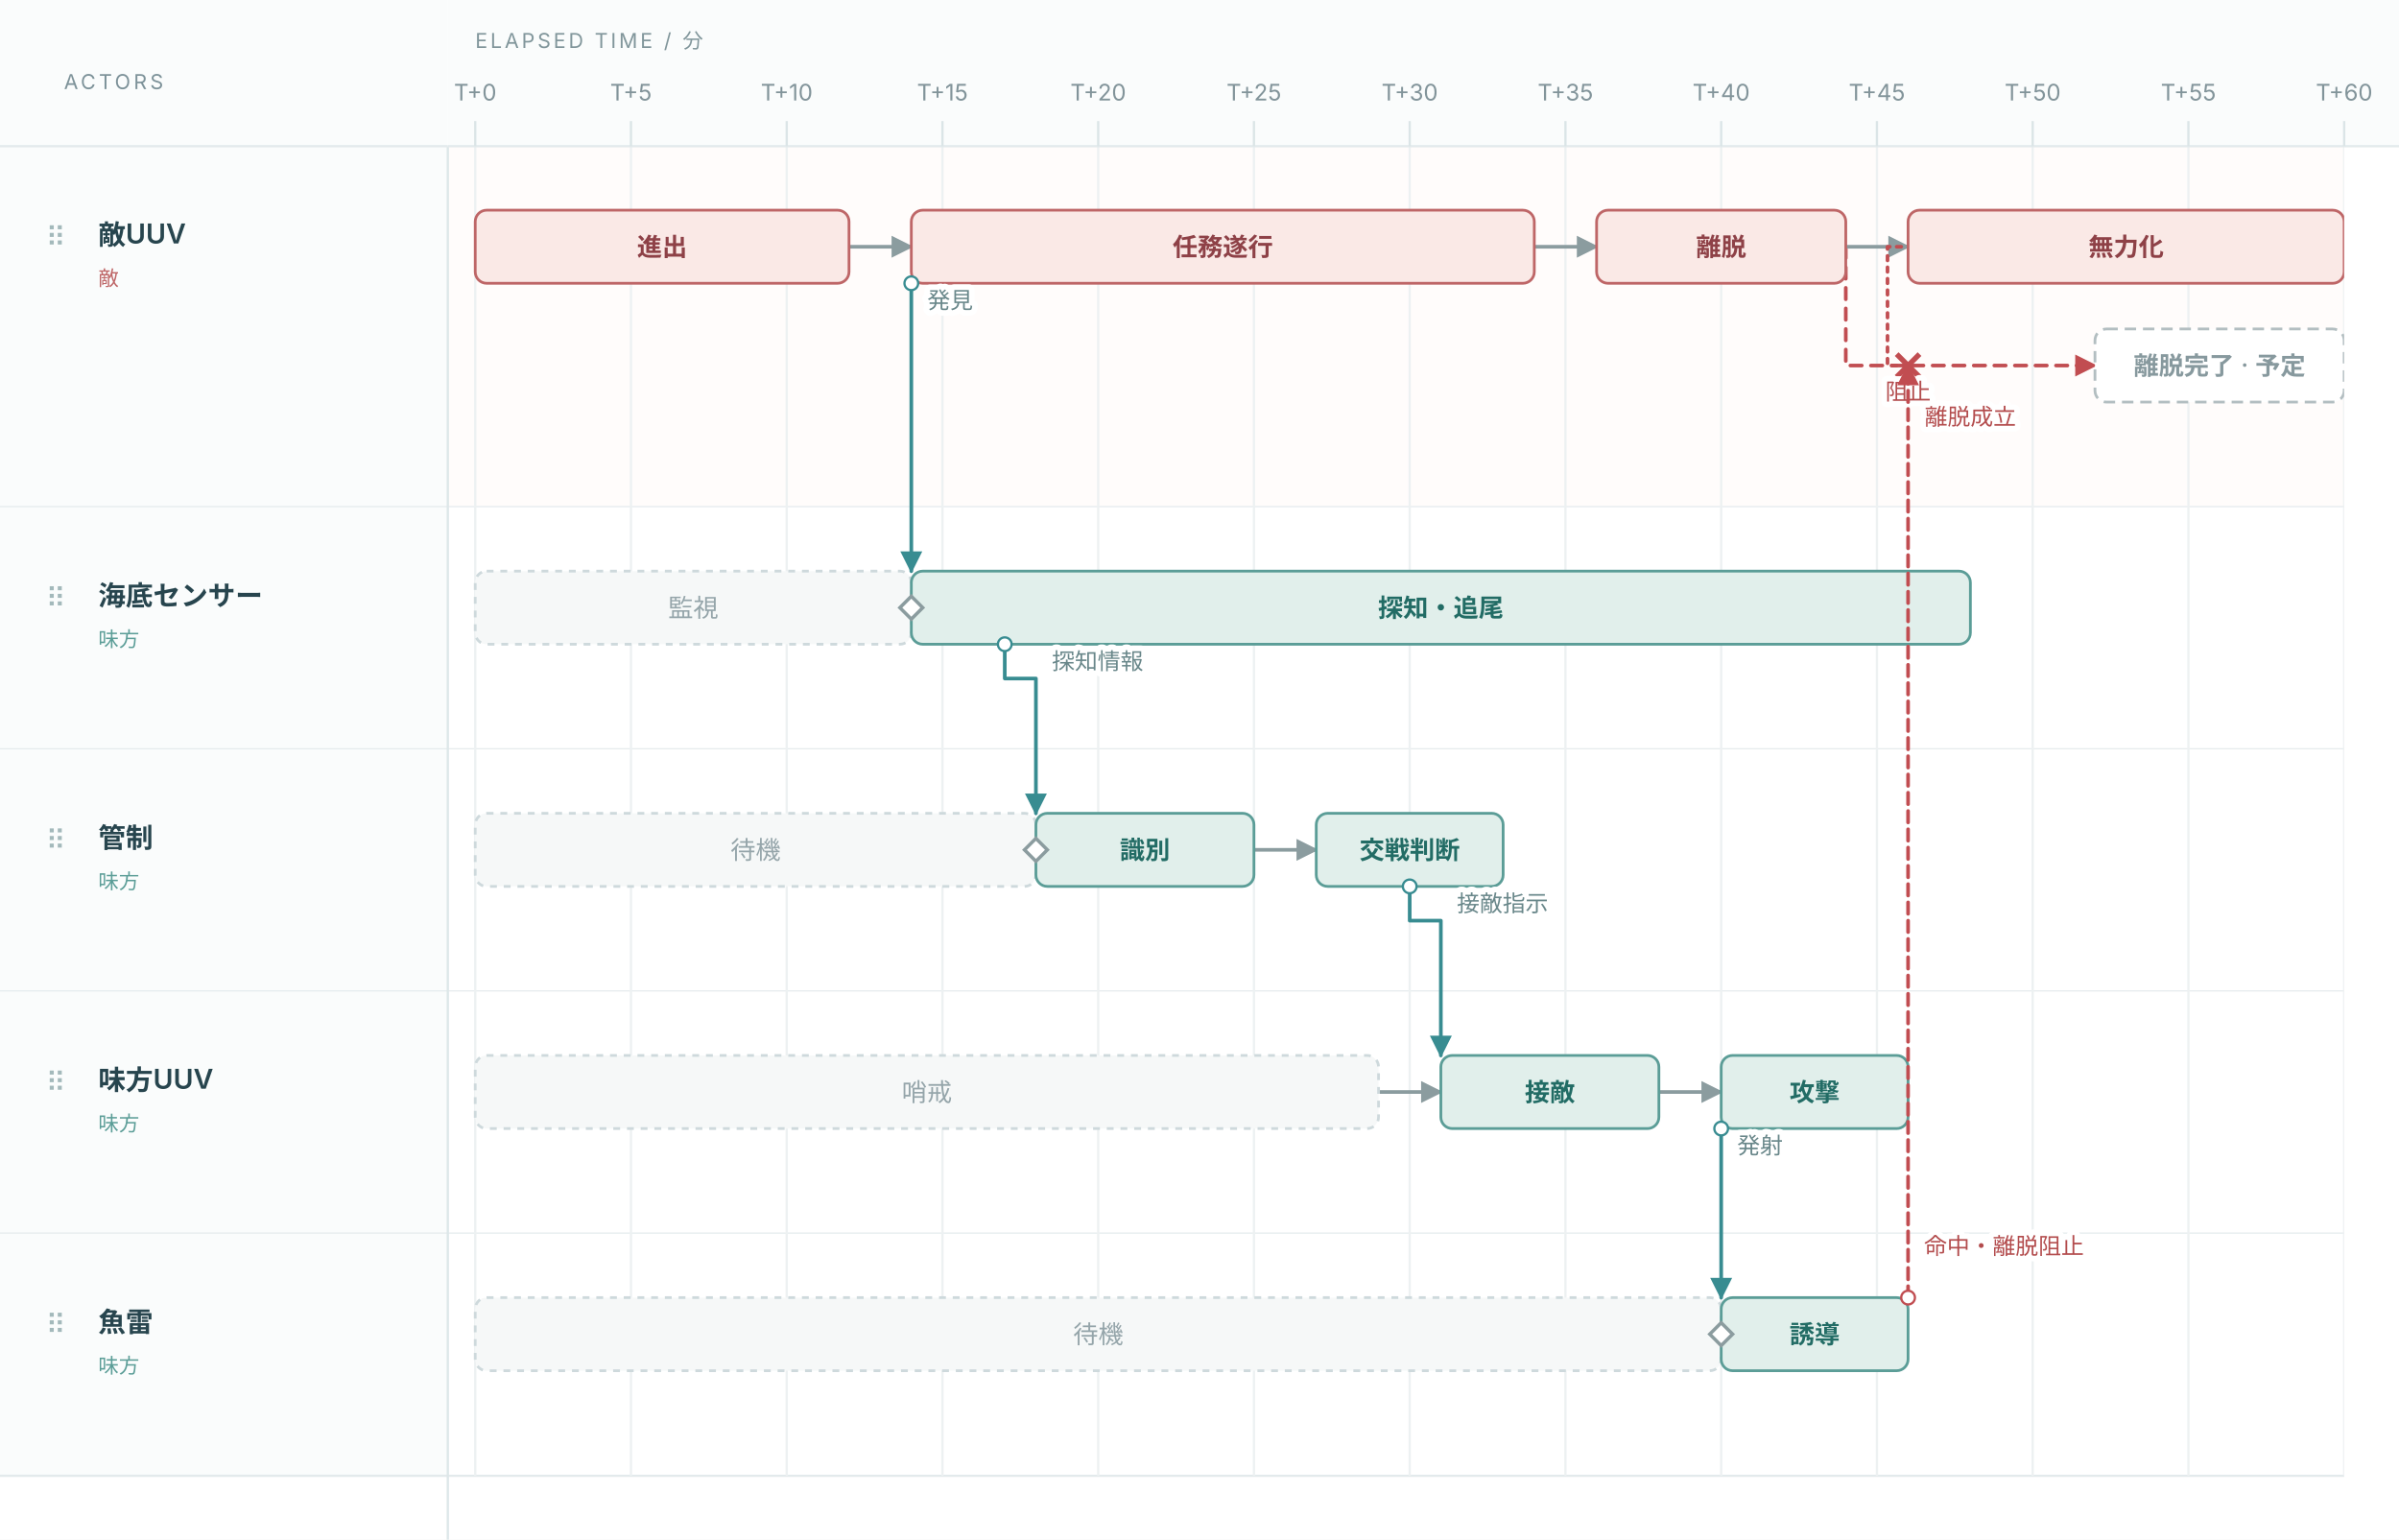
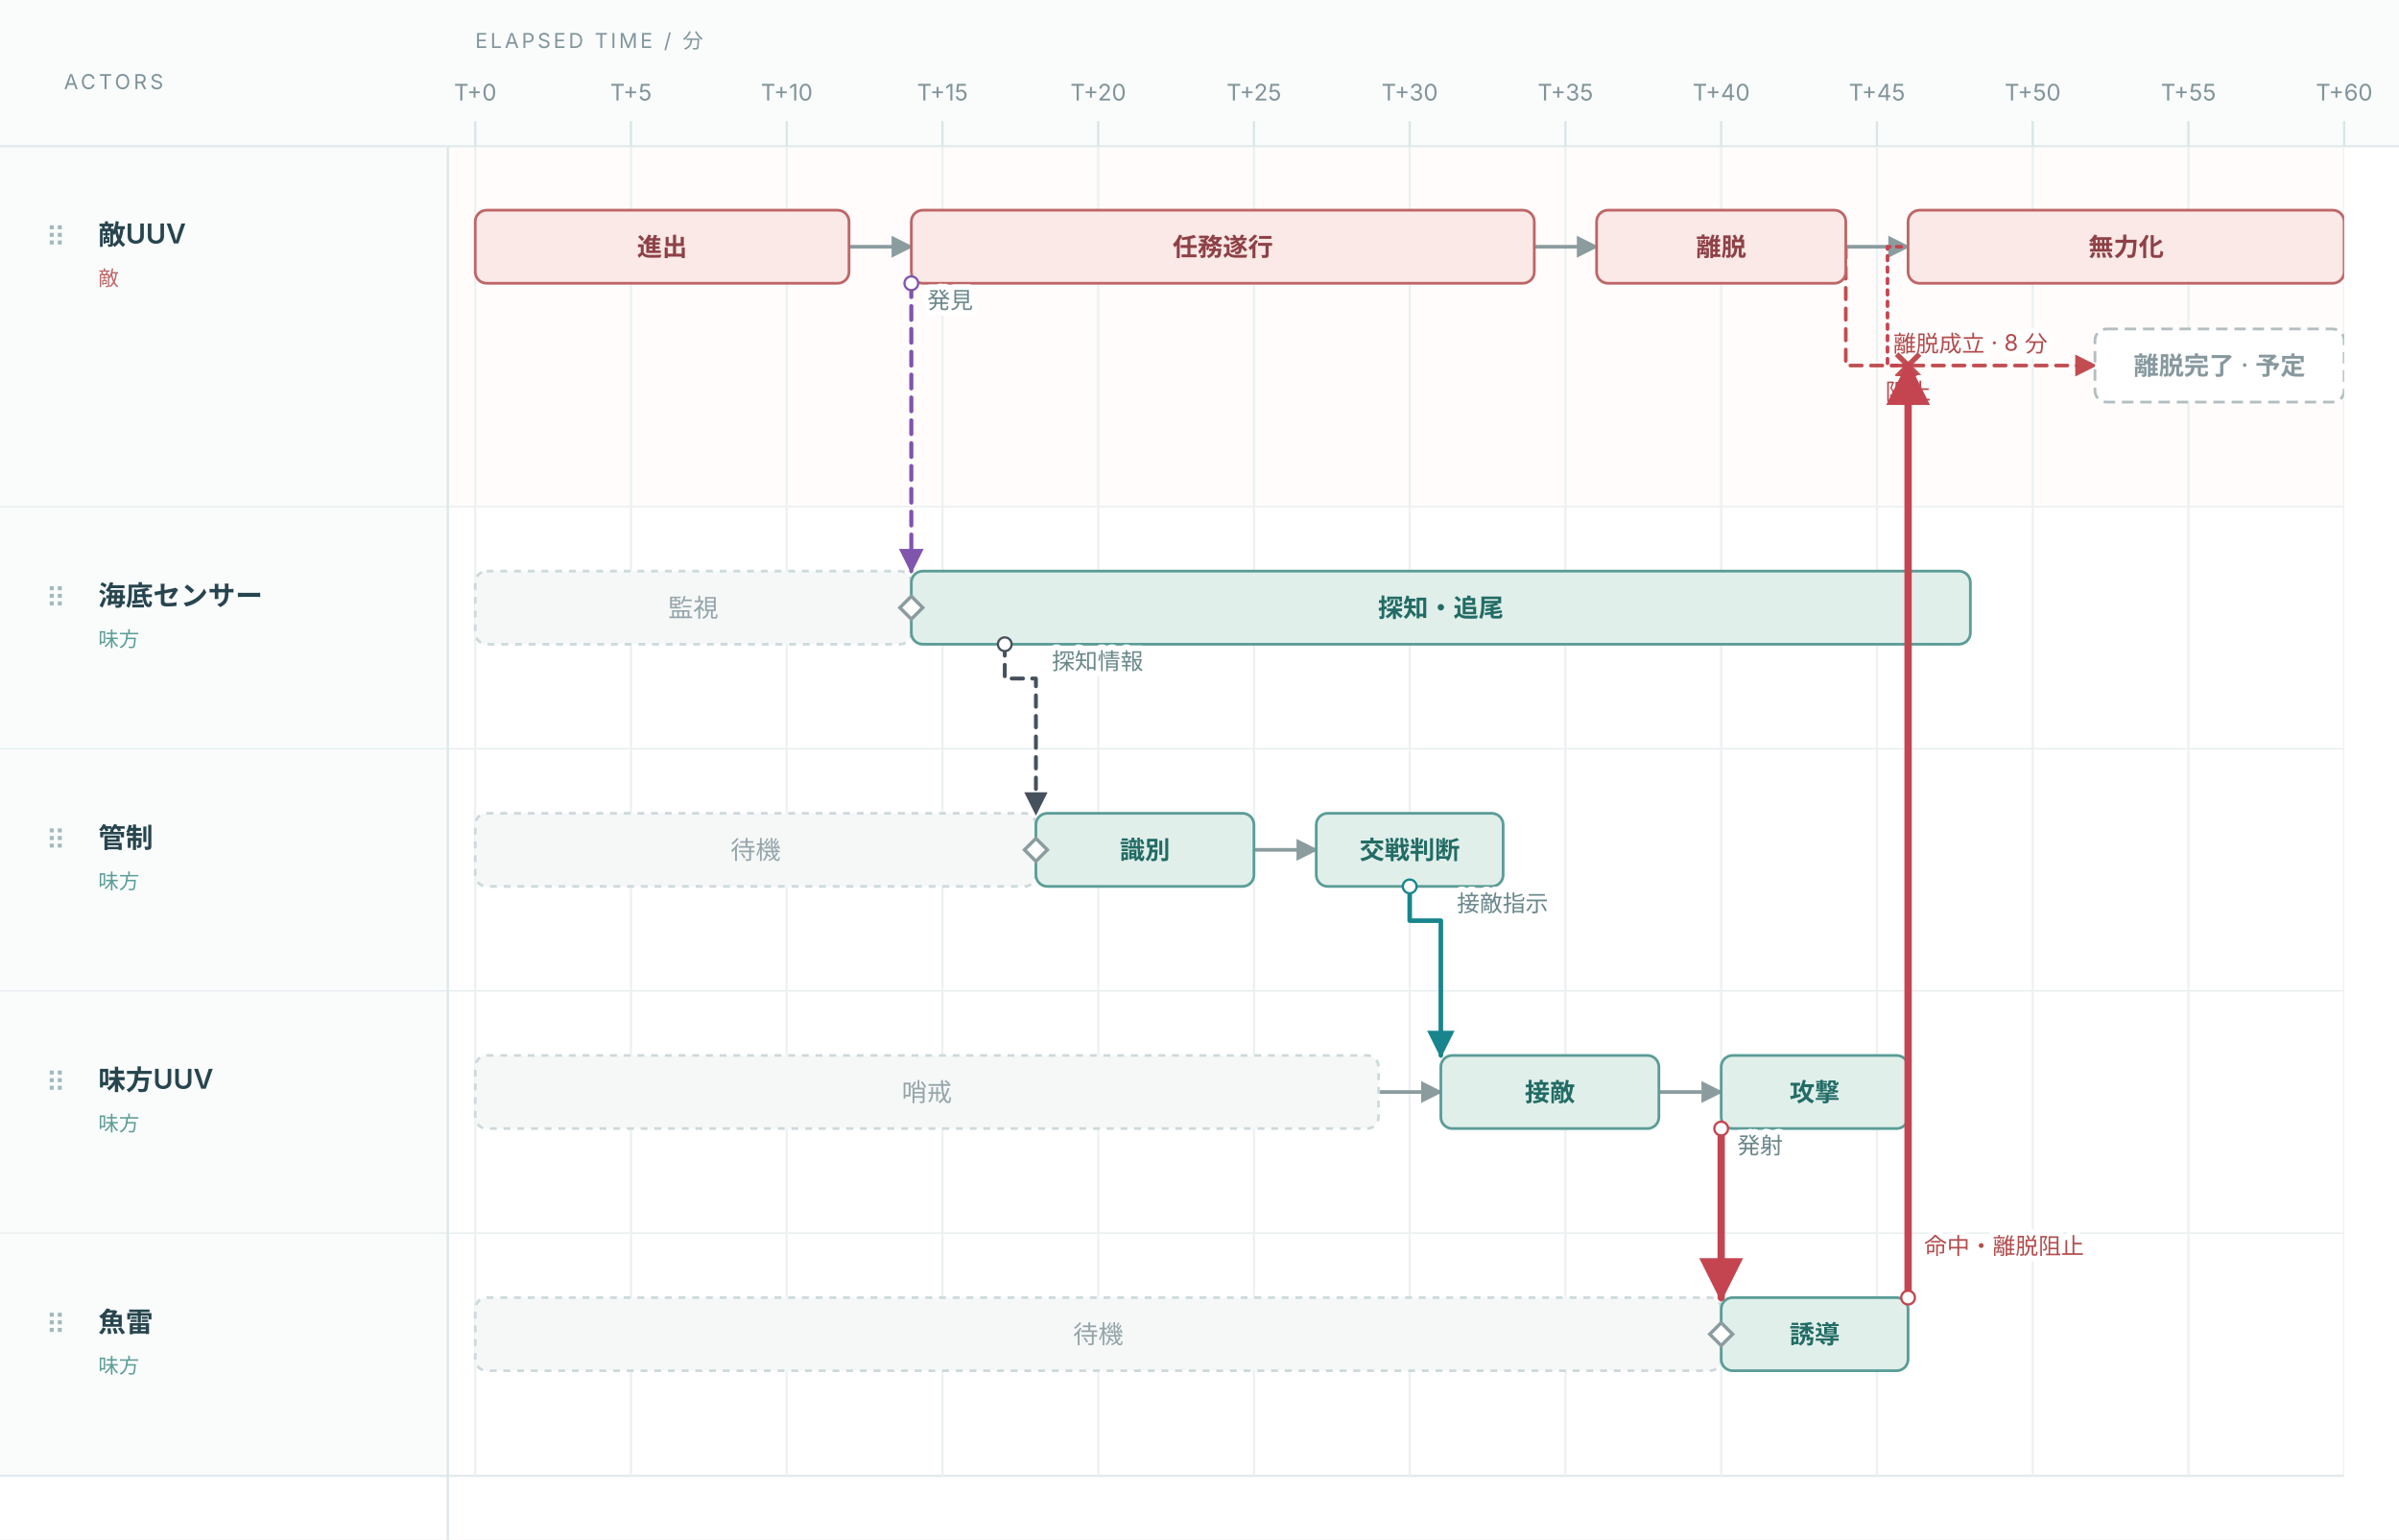
- <svg xmlns="http://www.w3.org/2000/svg" id="timeline" role="img" aria-label="Mission State Timeline" width="1050" height="674" viewBox="0 0 1050 674">
+ <svg xmlns="http://www.w3.org/2000/svg" id="timeline" role="img" aria-label="Mission State Timeline" data-view="mission" width="1050" height="674" viewBox="0 0 1050 674">
  <style>
    text{font-family:Inter,"Segoe UI","Noto Sans JP",sans-serif}.grid{stroke:#edf1f2;stroke-width:1}.tick{fill:#82949a;font-size:10px}.rowline{stroke:#e3eaec;stroke-width:1}.state{cursor:grab}.state:active{cursor:grabbing}.state .body{stroke-width:1.2}.state.selected .body{stroke:#087f80;stroke-width:2.4}.state:hover .body{stroke-width:2}.state text{pointer-events:none}.state .resize{cursor:ew-resize;fill:#fff;fill-opacity:0}.state .handle-line{stroke:#69948d;opacity:0;pointer-events:none}.state:hover .handle-line,.state.selected .handle-line{opacity:1}.port{fill:white;stroke:#087f80;stroke-width:1.5;opacity:.6;cursor:crosshair}.state:hover .port,.state.selected .port,.link-mode .port{opacity:1}.edge{cursor:pointer}.edge .hit{stroke:transparent;stroke-width:13;fill:none}.edge .line{fill:none;stroke-linejoin:round;stroke-linecap:round;stroke-width:1.6}.edge.selected .line{stroke-width:3}.edge:hover .line{stroke-width:2.6}.edge-label{font-size:10px;paint-order:stroke;stroke:#fff;stroke-width:5;stroke-linejoin:round;fill:#69878a}.edge.block .edge-label{fill:#b34c4d}.dimmed{opacity:.17}.actor-label{cursor:grab}.actor-label text{pointer-events:none}.actor-label:hover .actor-bg{fill:#edf5f3}.actor-label.selected .actor-bg{fill:#e4f1ec}.actor-label .actor-name{font-size:12px;fill:#27454e;font-weight:600}.blocked-cross{stroke:#c14d51;stroke-width:2.3;fill:none}.pending-ring{fill:none;stroke:#098784;stroke-width:2;stroke-dasharray:4 3}.drop-indicator{stroke:#087f80;stroke-width:3}.export-hide{display:none}
  </style>
  <defs>
    <marker id="arrow-gray" viewBox="0 0 10 10" refX="9" refY="5" markerWidth="6" markerHeight="6" orient="auto-start-reverse">
      <path d="M 0 0 L 10 5 L 0 10 z" fill="#8b9c9f" />
    </marker>
    <marker id="arrow-teal" viewBox="0 0 10 10" refX="9" refY="5" markerWidth="6" markerHeight="6" orient="auto-start-reverse">
      <path d="M 0 0 L 10 5 L 0 10 z" fill="#388c91" />
    </marker>
    <marker id="arrow-red" viewBox="0 0 10 10" refX="9" refY="5" markerWidth="6" markerHeight="6" orient="auto-start-reverse">
      <path d="M 0 0 L 10 5 L 0 10 z" fill="#c14d51" />
    </marker>
  </defs>
  <rect width="1050" height="674" fill="white" />
  <defs>
    <clipPath id="plot-clip">
      <rect x="196" y="64" width="830" height="610" />
    </clipPath>
  </defs>
  <g id="plot" clip-path="url(#plot-clip)">
+     <defs>
+       <marker id="arrow-detection" viewBox="0 0 10 10" refX="9" refY="5" markerWidth="6" markerHeight="6" orient="auto">
+         <path d="M 0 0 L 10 5 L 0 10 z" fill="#8056ad" />
+       </marker>
+       <marker id="arrow-observation" viewBox="0 0 10 10" refX="9" refY="5" markerWidth="6" markerHeight="6" orient="auto">
+         <path d="M 0 0 L 10 5 L 0 10 z" fill="#8056ad" />
+       </marker>
+       <marker id="arrow-command" viewBox="0 0 10 10" refX="9" refY="5" markerWidth="6" markerHeight="6" orient="auto">
+         <path d="M 0 0 L 10 5 L 0 10 z" fill="#18858c" />
+       </marker>
+       <marker id="arrow-information" viewBox="0 0 10 10" refX="9" refY="5" markerWidth="6" markerHeight="6" orient="auto">
+         <path d="M 0 0 L 10 5 L 0 10 z" fill="#46515e" />
+       </marker>
+       <marker id="arrow-support" viewBox="0 0 10 10" refX="9" refY="5" markerWidth="6" markerHeight="6" orient="auto">
+         <path d="M 0 0 L 10 5 L 0 10 z" fill="#18858c" />
+       </marker>
+       <marker id="arrow-attack" viewBox="0 0 10 10" refX="9" refY="5" markerWidth="6" markerHeight="6" orient="auto">
+         <path d="M 0 0 L 10 5 L 0 10 z" fill="#c44550" />
+       </marker>
+       <marker id="arrow-interference" viewBox="0 0 10 10" refX="9" refY="5" markerWidth="6" markerHeight="6" orient="auto">
+         <path d="M 0 0 L 10 5 L 0 10 z" fill="#c44550" />
+       </marker>
+     </defs>
    <rect data-row="enemy" x="196" y="64" width="854" height="158" fill="#fffcfb" />
    <line class="rowline" x1="0" y1="222" x2="1050" y2="222" />
    <rect data-row="sensor" x="196" y="222" width="854" height="106" fill="#fff" />
    <line class="rowline" x1="0" y1="328" x2="1050" y2="328" />
    <rect data-row="control" x="196" y="328" width="854" height="106" fill="#fff" />
    <line class="rowline" x1="0" y1="434" x2="1050" y2="434" />
    <rect data-row="uuv" x="196" y="434" width="854" height="106" fill="#fff" />
    <line class="rowline" x1="0" y1="540" x2="1050" y2="540" />
    <rect data-row="torpedo" x="196" y="540" width="854" height="106" fill="#fff" />
    <line class="rowline" x1="0" y1="646" x2="1050" y2="646" />
    <line class="grid" x1="208" y1="64" x2="208" y2="646" />
    <line class="grid" x1="276.167" y1="64" x2="276.167" y2="646" />
    <line class="grid" x1="344.333" y1="64" x2="344.333" y2="646" />
    <line class="grid" x1="412.5" y1="64" x2="412.5" y2="646" />
    <line class="grid" x1="480.667" y1="64" x2="480.667" y2="646" />
    <line class="grid" x1="548.833" y1="64" x2="548.833" y2="646" />
    <line class="grid" x1="617" y1="64" x2="617" y2="646" />
    <line class="grid" x1="685.167" y1="64" x2="685.167" y2="646" />
    <line class="grid" x1="753.333" y1="64" x2="753.333" y2="646" />
    <line class="grid" x1="821.5" y1="64" x2="821.5" y2="646" />
    <line class="grid" x1="889.667" y1="64" x2="889.667" y2="646" />
    <line class="grid" x1="957.833" y1="64" x2="957.833" y2="646" />
    <line class="grid" x1="1026" y1="64" x2="1026" y2="646" />
    <g data-type="transition" data-id="et1" class="edge">
      <path class="hit" d="M 371.6 108 V 108 H 398.867" />
      <path class="line" d="M 371.6 108 V 108 H 398.867" stroke="#8b9c9f" marker-end="url(#arrow-gray)" />
    </g>
    <g data-type="transition" data-id="et2" class="edge">
      <path class="hit" d="M 671.533 108 V 108 H 698.8" />
      <path class="line" d="M 671.533 108 V 108 H 698.8" stroke="#8b9c9f" marker-end="url(#arrow-gray)" />
    </g>
    <g data-type="transition" data-id="escape" class="edge block">
      <path class="hit" d="M 807.867 108 V 160 H 916.933" />
      <path class="line" d="M 807.867 108 V 160 H 916.933" stroke="#c14d51" stroke-dasharray="5 4" marker-end="url(#arrow-red)" />
-       <text class="edge-label" x="862.4" y="186" text-anchor="middle">離脱成立</text>
+       <text class="edge-label" x="862.4" y="154" text-anchor="middle">離脱成立 · 8 分</text>
      <path class="blocked-cross" d="M 830.133 155 l 10 10 M 840.133 155 l -10 10" />
      <text class="edge-label" x="835.133" y="175" text-anchor="middle">阻止</text>
    </g>
    <g data-type="transition" data-id="disabled" class="edge">
      <path class="hit" d="M 807.867 108 V 108 H 835.133" />
      <path class="line" d="M 807.867 108 V 108 H 835.133" stroke="#8b9c9f" marker-end="url(#arrow-gray)" />
    </g>
    <g data-type="transition" data-id="st1" class="edge">
      <path class="hit" d="M 398.867 266 V 266 H 398.867" />
      <path class="line" d="M 398.867 266 V 266 H 398.867" stroke="#8b9c9f" marker-end="url(#arrow-gray)" />
    </g>
    <g data-type="transition" data-id="ct1" class="edge">
      <path class="hit" d="M 453.4 372 V 372 H 453.4" />
      <path class="line" d="M 453.4 372 V 372 H 453.4" stroke="#8b9c9f" marker-end="url(#arrow-gray)" />
    </g>
    <g data-type="transition" data-id="ct2" class="edge">
      <path class="hit" d="M 548.833 372 V 372 H 576.1" />
      <path class="line" d="M 548.833 372 V 372 H 576.1" stroke="#8b9c9f" marker-end="url(#arrow-gray)" />
    </g>
    <g data-type="transition" data-id="ut1" class="edge">
      <path class="hit" d="M 603.367 478 V 478 H 630.633" />
      <path class="line" d="M 603.367 478 V 478 H 630.633" stroke="#8b9c9f" marker-end="url(#arrow-gray)" />
    </g>
    <g data-type="transition" data-id="ut2" class="edge">
      <path class="hit" d="M 726.067 478 V 478 H 753.333" />
      <path class="line" d="M 726.067 478 V 478 H 753.333" stroke="#8b9c9f" marker-end="url(#arrow-gray)" />
    </g>
    <g data-type="transition" data-id="tt1" class="edge">
      <path class="hit" d="M 753.333 584 V 584 H 753.333" />
      <path class="line" d="M 753.333 584 V 584 H 753.333" stroke="#8b9c9f" marker-end="url(#arrow-gray)" />
    </g>
    <g class="state" data-type="state" data-id="e1">
      <defs>
        <clipPath id="clip-0">
          <rect x="213" y="92" width="153.6" height="32" />
        </clipPath>
      </defs>
      <rect class="body" x="208" y="92" width="163.6" height="32" rx="5" fill="#fae9e6" stroke="#be6667" />
      <text x="289.8" y="112" text-anchor="middle" fill="#8e4147" font-size="11" font-weight="550" clip-path="url(#clip-0)">進出</text>
    </g>
    <g class="state" data-type="state" data-id="e2">
      <defs>
        <clipPath id="clip-1">
          <rect x="403.867" y="92" width="262.667" height="32" />
        </clipPath>
      </defs>
      <rect class="body" x="398.867" y="92" width="272.667" height="32" rx="5" fill="#fae9e6" stroke="#be6667" />
      <text x="535.2" y="112" text-anchor="middle" fill="#8e4147" font-size="11" font-weight="550" clip-path="url(#clip-1)">任務遂行</text>
    </g>
    <g class="state" data-type="state" data-id="e3">
      <defs>
        <clipPath id="clip-2">
          <rect x="703.8" y="92" width="99.067" height="32" />
        </clipPath>
      </defs>
      <rect class="body" x="698.8" y="92" width="109.067" height="32" rx="5" fill="#fae9e6" stroke="#be6667" />
      <text x="753.333" y="112" text-anchor="middle" fill="#8e4147" font-size="11" font-weight="550" clip-path="url(#clip-2)">離脱</text>
    </g>
    <g class="state" data-type="state" data-id="e4">
      <defs>
        <clipPath id="clip-3">
          <rect x="921.933" y="144" width="99.067" height="32" />
        </clipPath>
      </defs>
      <rect class="body" x="916.933" y="144" width="109.067" height="32" rx="5" fill="#fff" stroke="#b3bec1" stroke-dasharray="5 3" />
      <text x="971.467" y="164" text-anchor="middle" fill="#87999e" font-size="11" font-weight="550" clip-path="url(#clip-3)">離脱完了 · 予定</text>
    </g>
    <g class="state" data-type="state" data-id="e5">
      <defs>
        <clipPath id="clip-4">
          <rect x="840.133" y="92" width="180.867" height="32" />
        </clipPath>
      </defs>
      <rect class="body" x="835.133" y="92" width="190.867" height="32" rx="5" fill="#fae9e6" stroke="#be6667" />
      <text x="930.567" y="112" text-anchor="middle" fill="#8e4147" font-size="11" font-weight="550" clip-path="url(#clip-4)">無力化</text>
    </g>
    <g class="state" data-type="state" data-id="s1">
      <defs>
        <clipPath id="clip-5">
          <rect x="213" y="250" width="180.867" height="32" />
        </clipPath>
      </defs>
      <rect class="body" x="208" y="250" width="190.867" height="32" rx="5" fill="#f6f8f8" stroke="#ced9dc" stroke-dasharray="3 3" />
      <text x="303.433" y="270" text-anchor="middle" fill="#95a5aa" font-size="11" font-weight="400" clip-path="url(#clip-5)">監視</text>
    </g>
    <g class="state" data-type="state" data-id="s2">
      <defs>
        <clipPath id="clip-6">
          <rect x="403.867" y="250" width="453.533" height="32" />
        </clipPath>
      </defs>
      <rect class="body" x="398.867" y="250" width="463.533" height="32" rx="5" fill="#e1efeb" stroke="#5b9d97" />
      <text x="630.633" y="270" text-anchor="middle" fill="#226c65" font-size="11" font-weight="550" clip-path="url(#clip-6)">探知・追尾</text>
    </g>
    <g class="state" data-type="state" data-id="c1">
      <defs>
        <clipPath id="clip-7">
          <rect x="213" y="356" width="235.4" height="32" />
        </clipPath>
      </defs>
      <rect class="body" x="208" y="356" width="245.4" height="32" rx="5" fill="#f6f8f8" stroke="#ced9dc" stroke-dasharray="3 3" />
      <text x="330.7" y="376" text-anchor="middle" fill="#95a5aa" font-size="11" font-weight="400" clip-path="url(#clip-7)">待機</text>
    </g>
    <g class="state" data-type="state" data-id="c2">
      <defs>
        <clipPath id="clip-8">
          <rect x="458.4" y="356" width="85.433" height="32" />
        </clipPath>
      </defs>
      <rect class="body" x="453.4" y="356" width="95.433" height="32" rx="5" fill="#e1efeb" stroke="#5b9d97" />
      <text x="501.117" y="376" text-anchor="middle" fill="#226c65" font-size="11" font-weight="550" clip-path="url(#clip-8)">識別</text>
    </g>
    <g class="state" data-type="state" data-id="c3">
      <defs>
        <clipPath id="clip-9">
          <rect x="581.1" y="356" width="71.8" height="32" />
        </clipPath>
      </defs>
      <rect class="body" x="576.1" y="356" width="81.8" height="32" rx="5" fill="#e1efeb" stroke="#5b9d97" />
      <text x="617" y="376" text-anchor="middle" fill="#226c65" font-size="11" font-weight="550" clip-path="url(#clip-9)">交戦判断</text>
    </g>
    <g class="state" data-type="state" data-id="u1">
      <defs>
        <clipPath id="clip-10">
          <rect x="213" y="462" width="385.367" height="32" />
        </clipPath>
      </defs>
      <rect class="body" x="208" y="462" width="395.367" height="32" rx="5" fill="#f6f8f8" stroke="#ced9dc" stroke-dasharray="3 3" />
      <text x="405.683" y="482" text-anchor="middle" fill="#95a5aa" font-size="11" font-weight="400" clip-path="url(#clip-10)">哨戒</text>
    </g>
    <g class="state" data-type="state" data-id="u2">
      <defs>
        <clipPath id="clip-11">
          <rect x="635.633" y="462" width="85.433" height="32" />
        </clipPath>
      </defs>
      <rect class="body" x="630.633" y="462" width="95.433" height="32" rx="5" fill="#e1efeb" stroke="#5b9d97" />
      <text x="678.35" y="482" text-anchor="middle" fill="#226c65" font-size="11" font-weight="550" clip-path="url(#clip-11)">接敵</text>
    </g>
    <g class="state" data-type="state" data-id="u3">
      <defs>
        <clipPath id="clip-12">
          <rect x="758.333" y="462" width="71.8" height="32" />
        </clipPath>
      </defs>
      <rect class="body" x="753.333" y="462" width="81.8" height="32" rx="5" fill="#e1efeb" stroke="#5b9d97" />
      <text x="794.233" y="482" text-anchor="middle" fill="#226c65" font-size="11" font-weight="550" clip-path="url(#clip-12)">攻撃</text>
    </g>
    <g class="state" data-type="state" data-id="t1">
      <defs>
        <clipPath id="clip-13">
          <rect x="213" y="568" width="535.333" height="32" />
        </clipPath>
      </defs>
      <rect class="body" x="208" y="568" width="545.333" height="32" rx="5" fill="#f6f8f8" stroke="#ced9dc" stroke-dasharray="3 3" />
      <text x="480.667" y="588" text-anchor="middle" fill="#95a5aa" font-size="11" font-weight="400" clip-path="url(#clip-13)">待機</text>
    </g>
    <g class="state" data-type="state" data-id="t2">
      <defs>
        <clipPath id="clip-14">
          <rect x="758.333" y="568" width="71.8" height="32" />
        </clipPath>
      </defs>
      <rect class="body" x="753.333" y="568" width="81.8" height="32" rx="5" fill="#e1efeb" stroke="#5b9d97" />
      <text x="794.233" y="588" text-anchor="middle" fill="#226c65" font-size="11" font-weight="550" clip-path="url(#clip-14)">誘導</text>
    </g>
    <g data-type="transition" data-id="st1" class="edge">
      <path d="M 398.867 261 l 5 5 -5 5 -5 -5 Z" fill="white" stroke="#8b9c9f" stroke-width="1.5" />
    </g>
    <g data-type="transition" data-id="ct1" class="edge">
      <path d="M 453.4 367 l 5 5 -5 5 -5 -5 Z" fill="white" stroke="#8b9c9f" stroke-width="1.5" />
    </g>
    <g data-type="transition" data-id="tt1" class="edge">
      <path d="M 753.333 579 l 5 5 -5 5 -5 -5 Z" fill="white" stroke="#8b9c9f" stroke-width="1.5" />
    </g>
    <g class="edge" data-type="interaction" data-id="detect">
      <path class="hit" d="M 398.867 124 V 139 H 398.867 V 250" />
-       <path class="line" d="M 398.867 124 V 139 H 398.867 V 250" stroke="#388c91" marker-end="url(#arrow-teal)" />
-       <circle cx="398.867" cy="124" r="3" fill="white" stroke="#388c91" />
-       <text class="edge-label" x="405.867" y="135">発見</text>
+       <path class="line" d="M 398.867 124 V 139 H 398.867 V 250" stroke="#8056ad" stroke-dasharray="6 4" style="stroke-width:1.8" marker-end="url(#arrow-detection)" />
+       <circle cx="398.867" cy="124" r="3" fill="white" stroke="#8056ad" />
+       <text class="edge-label interaction-label" data-full-label="発見" data-short-label="発見" x="405.867" y="135">発見</text>
    </g>
    <g class="edge" data-type="interaction" data-id="report">
      <path class="hit" d="M 439.767 282 V 297 H 453.4 V 356" />
-       <path class="line" d="M 439.767 282 V 297 H 453.4 V 356" stroke="#388c91" marker-end="url(#arrow-teal)" />
-       <circle cx="439.767" cy="282" r="3" fill="white" stroke="#388c91" />
-       <text class="edge-label" x="460.4" y="293">探知情報</text>
+       <path class="line" d="M 439.767 282 V 297 H 453.4 V 356" stroke="#46515e" stroke-dasharray="5 4" style="stroke-width:1.7" marker-end="url(#arrow-information)" />
+       <circle cx="439.767" cy="282" r="3" fill="white" stroke="#46515e" />
+       <text class="edge-label interaction-label" data-full-label="探知情報" data-short-label="探知情報" x="460.4" y="293">探知情報</text>
    </g>
    <g class="edge" data-type="interaction" data-id="order">
      <path class="hit" d="M 617 388 V 403 H 630.633 V 462" />
-       <path class="line" d="M 617 388 V 403 H 630.633 V 462" stroke="#388c91" marker-end="url(#arrow-teal)" />
-       <circle cx="617" cy="388" r="3" fill="white" stroke="#388c91" />
-       <text class="edge-label" x="637.633" y="399">接敵指示</text>
+       <path class="line" d="M 617 388 V 403 H 630.633 V 462" stroke="#18858c" style="stroke-width:2" marker-end="url(#arrow-command)" />
+       <circle cx="617" cy="388" r="3" fill="white" stroke="#18858c" />
+       <text class="edge-label interaction-label" data-full-label="接敵指示" data-short-label="接敵指示" x="637.633" y="399">接敵指示</text>
    </g>
    <g class="edge" data-type="interaction" data-id="launch">
      <path class="hit" d="M 753.333 494 V 509 H 753.333 V 568" />
-       <path class="line" d="M 753.333 494 V 509 H 753.333 V 568" stroke="#388c91" marker-end="url(#arrow-teal)" />
-       <circle cx="753.333" cy="494" r="3" fill="white" stroke="#388c91" />
-       <text class="edge-label" x="760.333" y="505">発射</text>
+       <path class="line" d="M 753.333 494 V 509 H 753.333 V 568" stroke="#c44550" style="stroke-width:3.2" marker-end="url(#arrow-attack)" />
+       <circle cx="753.333" cy="494" r="3" fill="white" stroke="#c44550" />
+       <text class="edge-label interaction-label" data-full-label="発射" data-short-label="発射" x="760.333" y="505">発射</text>
    </g>
    <g class="edge block" data-type="interaction" data-id="hit">
      <path class="hit" d="M 835.133 568 V 553 H 835.133 V 160" />
-       <path class="line" d="M 835.133 568 V 553 H 835.133 V 160" stroke="#c14d51" stroke-dasharray="5 3" marker-end="url(#arrow-red)" />
-       <circle cx="835.133" cy="568" r="3" fill="white" stroke="#c14d51" />
-       <text class="edge-label" x="842.133" y="549">命中・離脱阻止</text>
-       <path class="line" d="M 835.133 160 H 826.133 V 108 H 835.133" stroke="#c14d51" stroke-dasharray="2 3" />
+       <path class="line" d="M 835.133 568 V 553 H 835.133 V 160" stroke="#c44550" style="stroke-width:3.2" marker-end="url(#arrow-attack)" />
+       <circle cx="835.133" cy="568" r="3" fill="white" stroke="#c44550" />
+       <text class="edge-label interaction-label" data-full-label="命中・離脱阻止" data-short-label="命中・離脱阻止" x="842.133" y="549">命中・離脱阻止</text>
+       <path class="line" d="M 835.133 160 H 826.133 V 108 H 835.133" stroke="#c44550" stroke-dasharray="2 3" />
    </g>
  </g>
  <g id="actor-labels">
    <g class="actor-label" data-type="actor" data-id="enemy">
      <rect class="actor-bg" x="0" y="64" width="196" height="158" fill="#fafcfc" />
      <line class="rowline" x1="0" y1="222" x2="196" y2="222" />
      <text x="20" y="108" font-size="12" fill="#a3b9bb">⠿</text>
      <text class="actor-name" x="43" y="107">敵UUV</text>
      <text x="43" y="125" font-size="9" fill="#be6667">敵</text>
    </g>
    <g class="actor-label" data-type="actor" data-id="sensor">
      <rect class="actor-bg" x="0" y="222" width="196" height="106" fill="#fafcfc" />
      <line class="rowline" x1="0" y1="328" x2="196" y2="328" />
      <text x="20" y="266" font-size="12" fill="#a3b9bb">⠿</text>
      <text class="actor-name" x="43" y="265">海底センサー</text>
      <text x="43" y="283" font-size="9" fill="#5b9d97">味方</text>
    </g>
    <g class="actor-label" data-type="actor" data-id="control">
      <rect class="actor-bg" x="0" y="328" width="196" height="106" fill="#fafcfc" />
      <line class="rowline" x1="0" y1="434" x2="196" y2="434" />
      <text x="20" y="372" font-size="12" fill="#a3b9bb">⠿</text>
      <text class="actor-name" x="43" y="371">管制</text>
      <text x="43" y="389" font-size="9" fill="#5b9d97">味方</text>
    </g>
    <g class="actor-label" data-type="actor" data-id="uuv">
      <rect class="actor-bg" x="0" y="434" width="196" height="106" fill="#fafcfc" />
      <line class="rowline" x1="0" y1="540" x2="196" y2="540" />
      <text x="20" y="478" font-size="12" fill="#a3b9bb">⠿</text>
      <text class="actor-name" x="43" y="477">味方UUV</text>
      <text x="43" y="495" font-size="9" fill="#5b9d97">味方</text>
    </g>
    <g class="actor-label" data-type="actor" data-id="torpedo">
      <rect class="actor-bg" x="0" y="540" width="196" height="106" fill="#fafcfc" />
      <line class="rowline" x1="0" y1="646" x2="196" y2="646" />
      <text x="20" y="584" font-size="12" fill="#a3b9bb">⠿</text>
      <text class="actor-name" x="43" y="583">魚雷</text>
      <text x="43" y="601" font-size="9" fill="#5b9d97">味方</text>
    </g>
    <line x1="196" y1="64" x2="196" y2="674" stroke="#dde7e9" />
  </g>
  <g id="time-ruler">
    <rect x="196" y="0" width="854" height="64" fill="#fafcfc" />
    <line class="rowline" x1="196" y1="64" x2="1050" y2="64" />
    <text x="208" y="21" font-size="9" letter-spacing="1.2" fill="#81969b">ELAPSED TIME / 分</text>
    <text class="tick" x="208" y="44" text-anchor="middle">T+0</text>
    <line x1="208" y1="53" x2="208" y2="64" stroke="#dbe5e7" />
    <text class="tick" x="276.167" y="44" text-anchor="middle">T+5</text>
    <line x1="276.167" y1="53" x2="276.167" y2="64" stroke="#dbe5e7" />
    <text class="tick" x="344.333" y="44" text-anchor="middle">T+10</text>
    <line x1="344.333" y1="53" x2="344.333" y2="64" stroke="#dbe5e7" />
    <text class="tick" x="412.5" y="44" text-anchor="middle">T+15</text>
    <line x1="412.5" y1="53" x2="412.5" y2="64" stroke="#dbe5e7" />
    <text class="tick" x="480.667" y="44" text-anchor="middle">T+20</text>
    <line x1="480.667" y1="53" x2="480.667" y2="64" stroke="#dbe5e7" />
    <text class="tick" x="548.833" y="44" text-anchor="middle">T+25</text>
    <line x1="548.833" y1="53" x2="548.833" y2="64" stroke="#dbe5e7" />
    <text class="tick" x="617" y="44" text-anchor="middle">T+30</text>
    <line x1="617" y1="53" x2="617" y2="64" stroke="#dbe5e7" />
    <text class="tick" x="685.167" y="44" text-anchor="middle">T+35</text>
    <line x1="685.167" y1="53" x2="685.167" y2="64" stroke="#dbe5e7" />
    <text class="tick" x="753.333" y="44" text-anchor="middle">T+40</text>
    <line x1="753.333" y1="53" x2="753.333" y2="64" stroke="#dbe5e7" />
    <text class="tick" x="821.5" y="44" text-anchor="middle">T+45</text>
    <line x1="821.5" y1="53" x2="821.5" y2="64" stroke="#dbe5e7" />
    <text class="tick" x="889.667" y="44" text-anchor="middle">T+50</text>
    <line x1="889.667" y1="53" x2="889.667" y2="64" stroke="#dbe5e7" />
    <text class="tick" x="957.833" y="44" text-anchor="middle">T+55</text>
    <line x1="957.833" y1="53" x2="957.833" y2="64" stroke="#dbe5e7" />
    <text class="tick" x="1026" y="44" text-anchor="middle">T+60</text>
    <line x1="1026" y1="53" x2="1026" y2="64" stroke="#dbe5e7" />
  </g>
  <g id="corner">
    <rect width="196" height="64" fill="#fafcfc" />
    <text x="28" y="39" font-size="9" letter-spacing="1.4" fill="#7d9299">ACTORS</text>
    <line class="rowline" x1="0" y1="64" x2="196" y2="64" />
  </g>
</svg>
